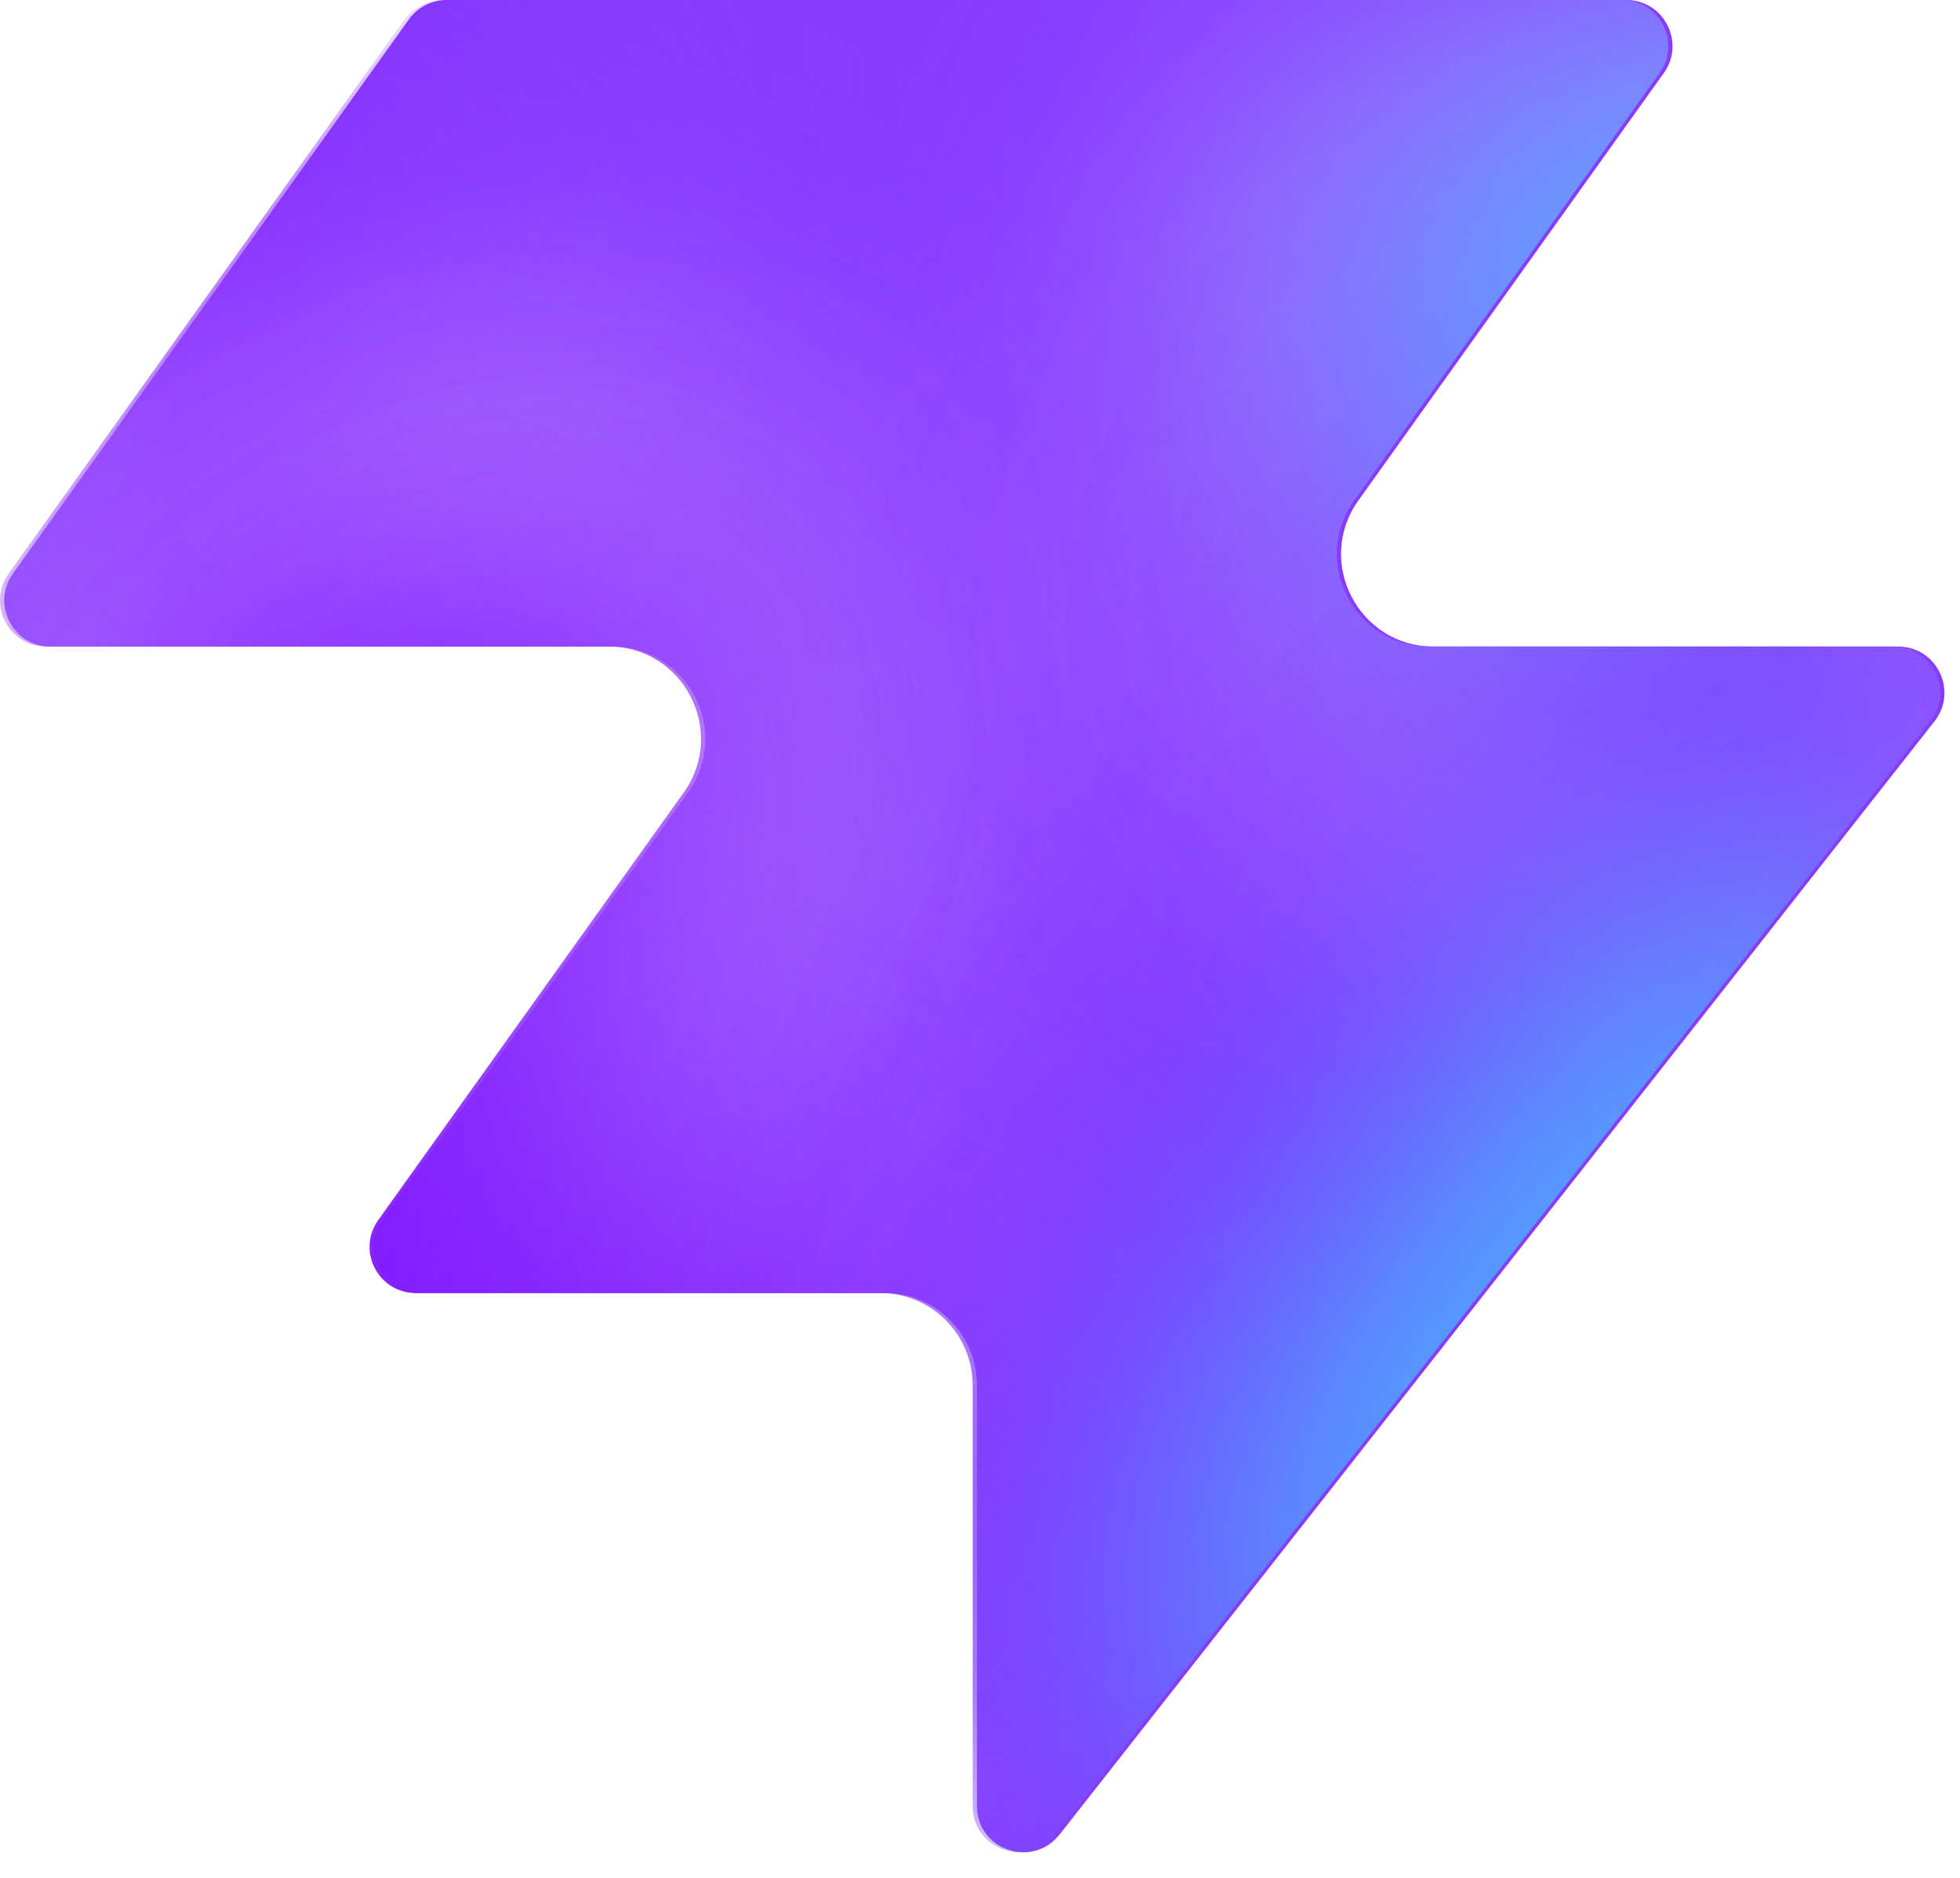
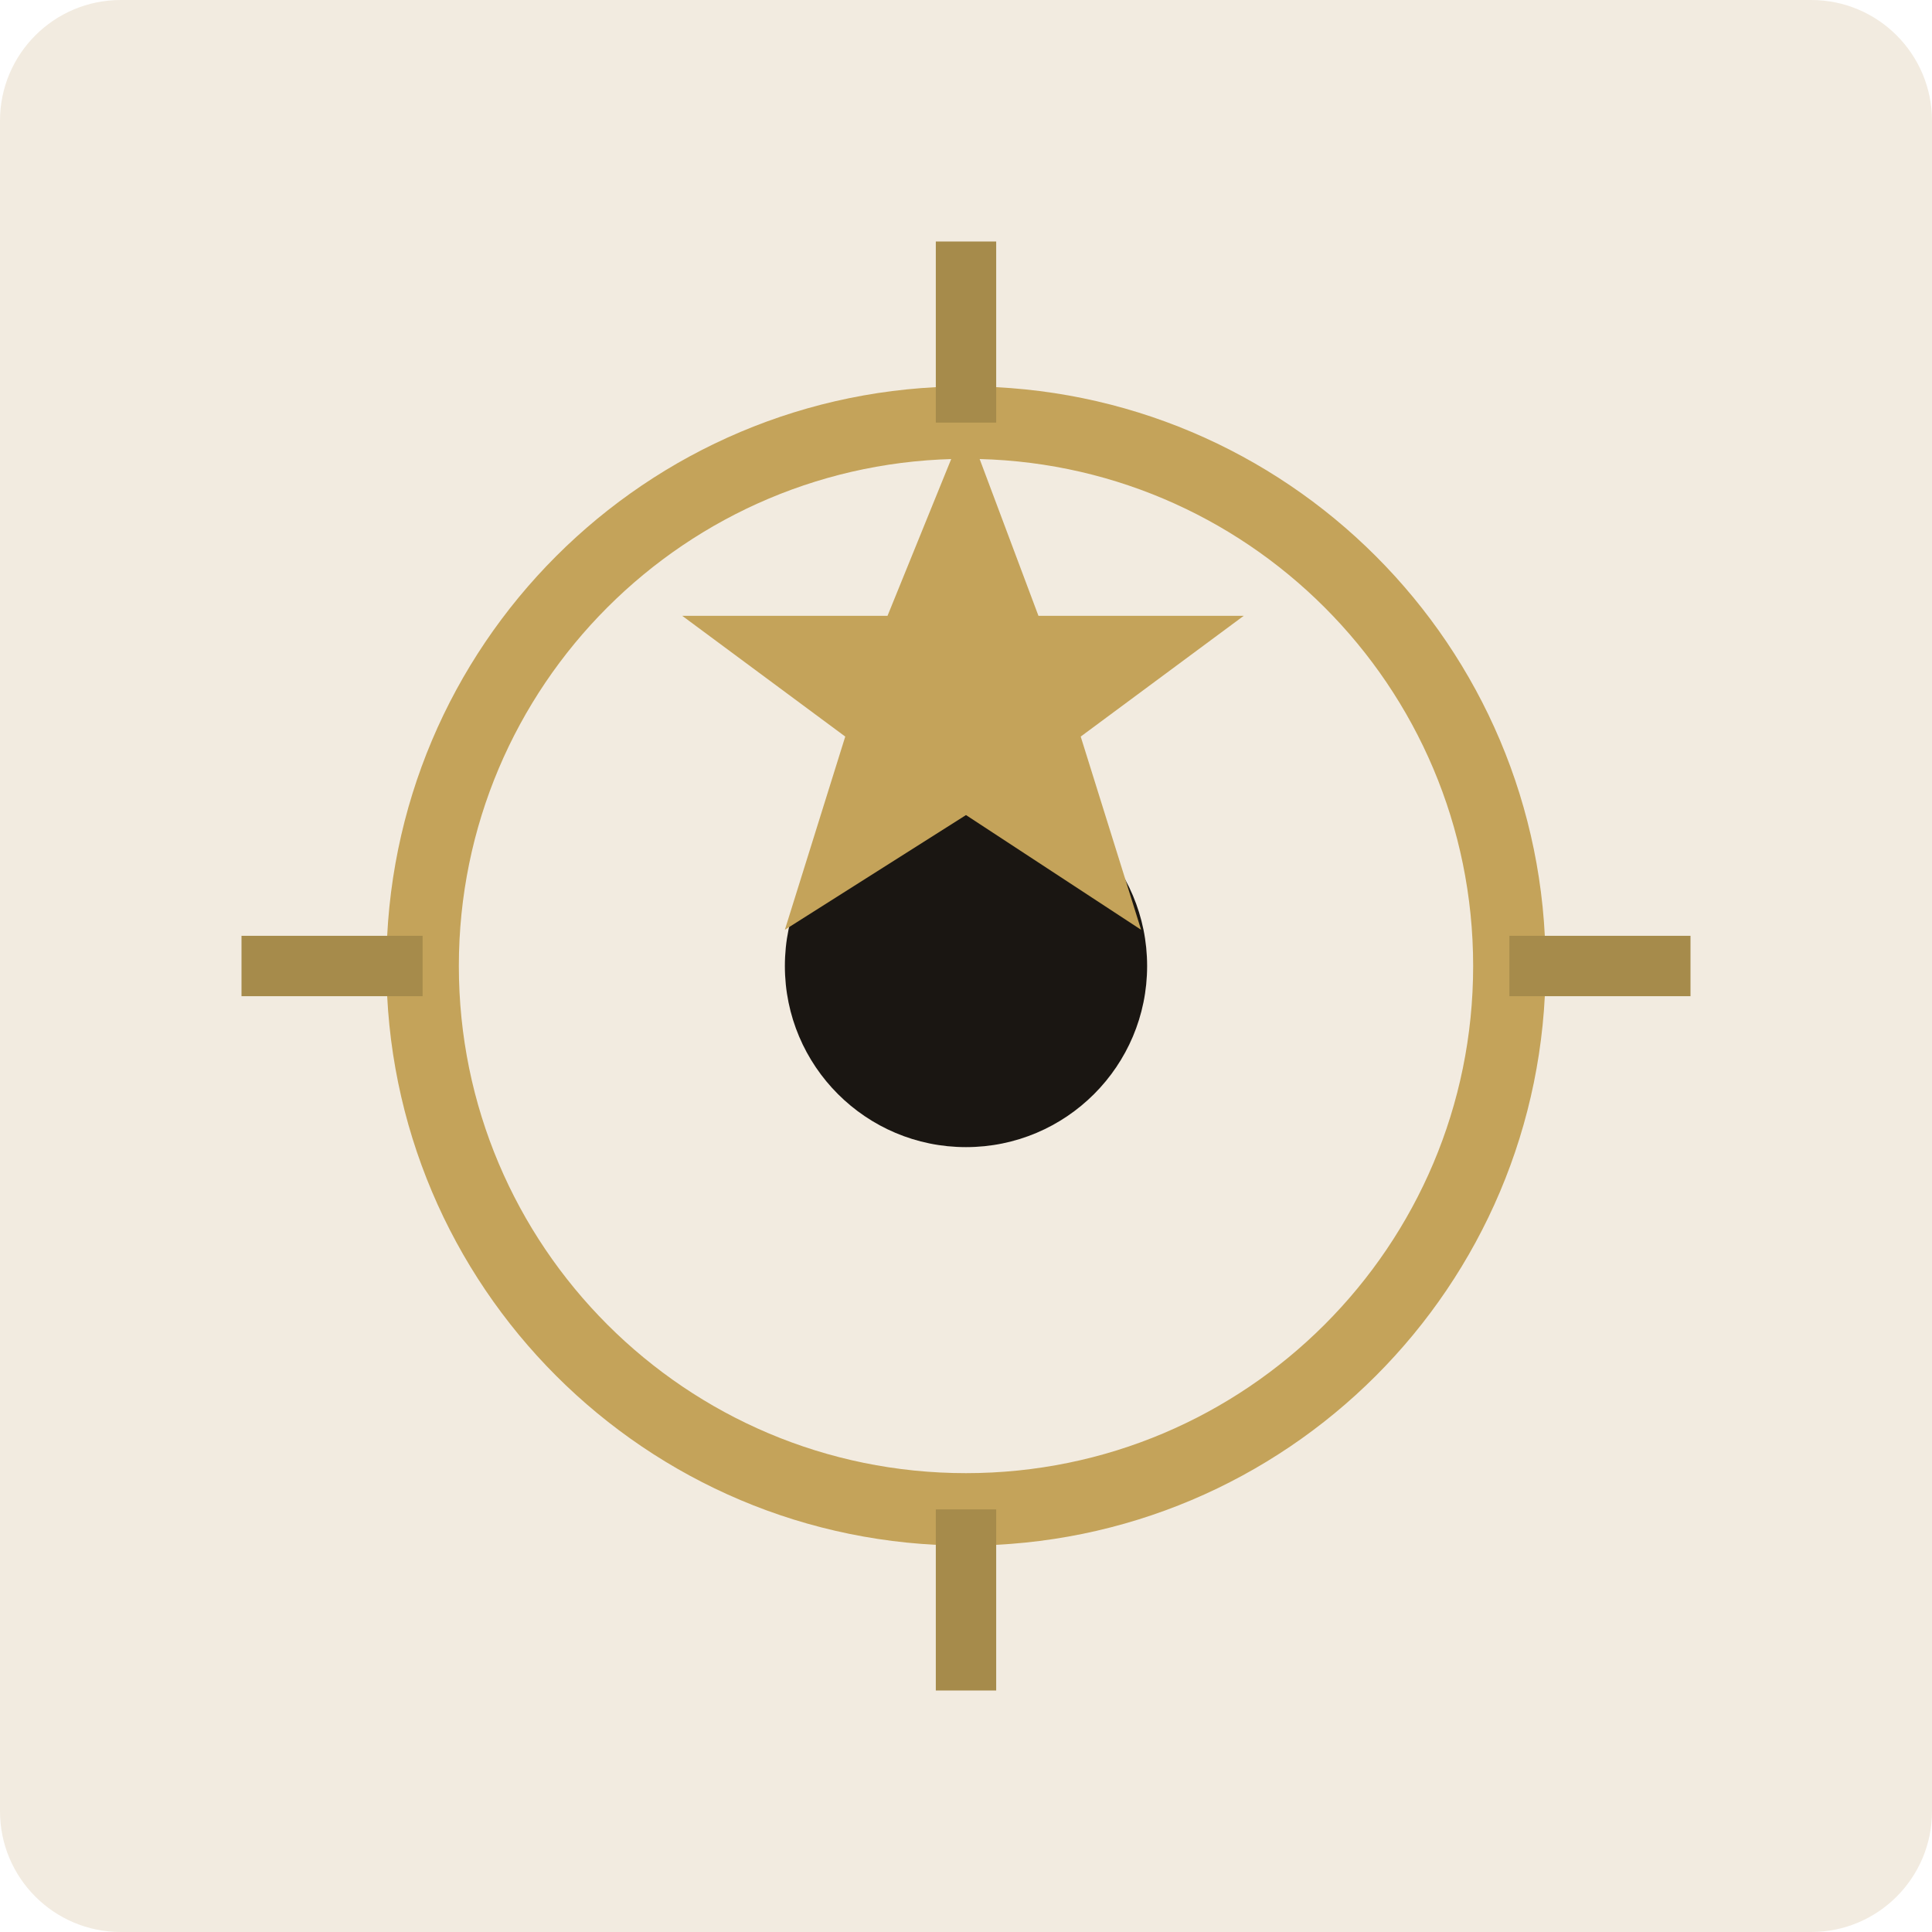
- <svg xmlns="http://www.w3.org/2000/svg" width="48" height="46" fill="none" viewBox="0 0 48 46">
-   <path fill="#863bff" d="M25.946 44.938c-.664.845-2.021.375-2.021-.698V33.937a2.26 2.26 0 0 0-2.262-2.262H10.287c-.92 0-1.456-1.04-.92-1.788l7.48-10.471c1.07-1.497 0-3.578-1.842-3.578H1.237c-.92 0-1.456-1.04-.92-1.788L10.013.474c.214-.297.556-.474.92-.474h28.894c.92 0 1.456 1.04.92 1.788l-7.48 10.471c-1.07 1.498 0 3.579 1.842 3.579h11.377c.943 0 1.473 1.088.89 1.83L25.947 44.94z" style="fill:#863bff;fill:color(display-p3 .525 .23 1);fill-opacity:1" />
-   <mask id="a" width="48" height="46" x="0" y="0" maskUnits="userSpaceOnUse" style="mask-type:alpha">
-     <path fill="#000" d="M25.842 44.938c-.664.844-2.021.375-2.021-.698V33.937a2.26 2.26 0 0 0-2.262-2.262H10.183c-.92 0-1.456-1.04-.92-1.788l7.48-10.471c1.07-1.498 0-3.579-1.842-3.579H1.133c-.92 0-1.456-1.04-.92-1.787L9.91.473c.214-.297.556-.474.92-.474h28.894c.92 0 1.456 1.04.92 1.788l-7.48 10.471c-1.07 1.498 0 3.578 1.842 3.578h11.377c.943 0 1.473 1.088.89 1.832L25.843 44.94z" style="fill:#000;fill-opacity:1" />
-   </mask>
-   <g mask="url(#a)">
-     <g filter="url(#b)">
-       <ellipse cx="5.508" cy="14.704" fill="#ede6ff" rx="5.508" ry="14.704" style="fill:#ede6ff;fill:color(display-p3 .927 .903 1);fill-opacity:1" transform="matrix(.00324 1 1 -.00324 -4.47 31.516)" />
-     </g>
-     <g filter="url(#c)">
-       <ellipse cx="10.399" cy="29.851" fill="#ede6ff" rx="10.399" ry="29.851" style="fill:#ede6ff;fill:color(display-p3 .927 .903 1);fill-opacity:1" transform="matrix(.00324 1 1 -.00324 -39.328 7.883)" />
-     </g>
-     <g filter="url(#d)">
-       <ellipse cx="5.508" cy="30.487" fill="#7e14ff" rx="5.508" ry="30.487" style="fill:#7e14ff;fill:color(display-p3 .492 .077 1);fill-opacity:1" transform="rotate(89.814 -25.913 -14.639)scale(1 -1)" />
-     </g>
-     <g filter="url(#e)">
-       <ellipse cx="5.508" cy="30.599" fill="#7e14ff" rx="5.508" ry="30.599" style="fill:#7e14ff;fill:color(display-p3 .492 .077 1);fill-opacity:1" transform="rotate(89.814 -32.644 -3.334)scale(1 -1)" />
-     </g>
-     <g filter="url(#f)">
-       <ellipse cx="5.508" cy="30.599" fill="#7e14ff" rx="5.508" ry="30.599" style="fill:#7e14ff;fill:color(display-p3 .492 .077 1);fill-opacity:1" transform="matrix(.00324 1 1 -.00324 -34.34 30.47)" />
-     </g>
-     <g filter="url(#g)">
-       <ellipse cx="14.072" cy="22.078" fill="#ede6ff" rx="14.072" ry="22.078" style="fill:#ede6ff;fill:color(display-p3 .927 .903 1);fill-opacity:1" transform="rotate(93.35 24.506 48.493)scale(-1 1)" />
-     </g>
-     <g filter="url(#h)">
-       <ellipse cx="3.47" cy="21.501" fill="#7e14ff" rx="3.47" ry="21.501" style="fill:#7e14ff;fill:color(display-p3 .492 .077 1);fill-opacity:1" transform="rotate(89.009 28.708 47.59)scale(-1 1)" />
-     </g>
-     <g filter="url(#i)">
-       <ellipse cx="3.47" cy="21.501" fill="#7e14ff" rx="3.47" ry="21.501" style="fill:#7e14ff;fill:color(display-p3 .492 .077 1);fill-opacity:1" transform="rotate(89.009 28.708 47.59)scale(-1 1)" />
-     </g>
-     <g filter="url(#j)">
-       <ellipse cx=".387" cy="8.972" fill="#7e14ff" rx="4.407" ry="29.108" style="fill:#7e14ff;fill:color(display-p3 .492 .077 1);fill-opacity:1" transform="rotate(39.51 .387 8.972)" />
-     </g>
-     <g filter="url(#k)">
-       <ellipse cx="47.523" cy="-6.092" fill="#7e14ff" rx="4.407" ry="29.108" style="fill:#7e14ff;fill:color(display-p3 .492 .077 1);fill-opacity:1" transform="rotate(37.892 47.523 -6.092)" />
-     </g>
-     <g filter="url(#l)">
-       <ellipse cx="41.412" cy="6.333" fill="#47bfff" rx="5.971" ry="9.665" style="fill:#47bfff;fill:color(display-p3 .28 .748 1);fill-opacity:1" transform="rotate(37.892 41.412 6.333)" />
-     </g>
-     <g filter="url(#m)">
-       <ellipse cx="-1.879" cy="38.332" fill="#7e14ff" rx="4.407" ry="29.108" style="fill:#7e14ff;fill:color(display-p3 .492 .077 1);fill-opacity:1" transform="rotate(37.892 -1.88 38.332)" />
-     </g>
-     <g filter="url(#n)">
-       <ellipse cx="-1.879" cy="38.332" fill="#7e14ff" rx="4.407" ry="29.108" style="fill:#7e14ff;fill:color(display-p3 .492 .077 1);fill-opacity:1" transform="rotate(37.892 -1.88 38.332)" />
-     </g>
-     <g filter="url(#o)">
-       <ellipse cx="35.651" cy="29.907" fill="#7e14ff" rx="4.407" ry="29.108" style="fill:#7e14ff;fill:color(display-p3 .492 .077 1);fill-opacity:1" transform="rotate(37.892 35.651 29.907)" />
-     </g>
-     <g filter="url(#p)">
-       <ellipse cx="38.418" cy="32.4" fill="#47bfff" rx="5.971" ry="15.297" style="fill:#47bfff;fill:color(display-p3 .28 .748 1);fill-opacity:1" transform="rotate(37.892 38.418 32.4)" />
-     </g>
-   </g>
-   <defs>
-     <filter id="b" width="60.045" height="41.654" x="-19.77" y="16.149" color-interpolation-filters="sRGB" filterUnits="userSpaceOnUse">
-       <feFlood flood-opacity="0" result="BackgroundImageFix" />
-       <feBlend in="SourceGraphic" in2="BackgroundImageFix" result="shape" />
-       <feGaussianBlur result="effect1_foregroundBlur_2002_17158" stdDeviation="7.659" />
-     </filter>
-     <filter id="c" width="90.34" height="51.437" x="-54.613" y="-7.533" color-interpolation-filters="sRGB" filterUnits="userSpaceOnUse">
-       <feFlood flood-opacity="0" result="BackgroundImageFix" />
-       <feBlend in="SourceGraphic" in2="BackgroundImageFix" result="shape" />
-       <feGaussianBlur result="effect1_foregroundBlur_2002_17158" stdDeviation="7.659" />
-     </filter>
-     <filter id="d" width="79.355" height="29.4" x="-49.64" y="2.03" color-interpolation-filters="sRGB" filterUnits="userSpaceOnUse">
-       <feFlood flood-opacity="0" result="BackgroundImageFix" />
-       <feBlend in="SourceGraphic" in2="BackgroundImageFix" result="shape" />
-       <feGaussianBlur result="effect1_foregroundBlur_2002_17158" stdDeviation="4.596" />
-     </filter>
-     <filter id="e" width="79.579" height="29.4" x="-45.045" y="20.029" color-interpolation-filters="sRGB" filterUnits="userSpaceOnUse">
-       <feFlood flood-opacity="0" result="BackgroundImageFix" />
-       <feBlend in="SourceGraphic" in2="BackgroundImageFix" result="shape" />
-       <feGaussianBlur result="effect1_foregroundBlur_2002_17158" stdDeviation="4.596" />
-     </filter>
-     <filter id="f" width="79.579" height="29.4" x="-43.513" y="21.178" color-interpolation-filters="sRGB" filterUnits="userSpaceOnUse">
-       <feFlood flood-opacity="0" result="BackgroundImageFix" />
-       <feBlend in="SourceGraphic" in2="BackgroundImageFix" result="shape" />
-       <feGaussianBlur result="effect1_foregroundBlur_2002_17158" stdDeviation="4.596" />
-     </filter>
-     <filter id="g" width="74.749" height="58.852" x="15.756" y="-17.901" color-interpolation-filters="sRGB" filterUnits="userSpaceOnUse">
-       <feFlood flood-opacity="0" result="BackgroundImageFix" />
-       <feBlend in="SourceGraphic" in2="BackgroundImageFix" result="shape" />
-       <feGaussianBlur result="effect1_foregroundBlur_2002_17158" stdDeviation="7.659" />
-     </filter>
-     <filter id="h" width="61.377" height="25.362" x="23.548" y="2.284" color-interpolation-filters="sRGB" filterUnits="userSpaceOnUse">
-       <feFlood flood-opacity="0" result="BackgroundImageFix" />
-       <feBlend in="SourceGraphic" in2="BackgroundImageFix" result="shape" />
-       <feGaussianBlur result="effect1_foregroundBlur_2002_17158" stdDeviation="4.596" />
-     </filter>
-     <filter id="i" width="61.377" height="25.362" x="23.548" y="2.284" color-interpolation-filters="sRGB" filterUnits="userSpaceOnUse">
-       <feFlood flood-opacity="0" result="BackgroundImageFix" />
-       <feBlend in="SourceGraphic" in2="BackgroundImageFix" result="shape" />
-       <feGaussianBlur result="effect1_foregroundBlur_2002_17158" stdDeviation="4.596" />
-     </filter>
-     <filter id="j" width="56.045" height="63.649" x="-27.636" y="-22.853" color-interpolation-filters="sRGB" filterUnits="userSpaceOnUse">
-       <feFlood flood-opacity="0" result="BackgroundImageFix" />
-       <feBlend in="SourceGraphic" in2="BackgroundImageFix" result="shape" />
-       <feGaussianBlur result="effect1_foregroundBlur_2002_17158" stdDeviation="4.596" />
-     </filter>
-     <filter id="k" width="54.814" height="64.646" x="20.116" y="-38.415" color-interpolation-filters="sRGB" filterUnits="userSpaceOnUse">
-       <feFlood flood-opacity="0" result="BackgroundImageFix" />
-       <feBlend in="SourceGraphic" in2="BackgroundImageFix" result="shape" />
-       <feGaussianBlur result="effect1_foregroundBlur_2002_17158" stdDeviation="4.596" />
-     </filter>
-     <filter id="l" width="33.541" height="35.313" x="24.641" y="-11.323" color-interpolation-filters="sRGB" filterUnits="userSpaceOnUse">
-       <feFlood flood-opacity="0" result="BackgroundImageFix" />
-       <feBlend in="SourceGraphic" in2="BackgroundImageFix" result="shape" />
-       <feGaussianBlur result="effect1_foregroundBlur_2002_17158" stdDeviation="4.596" />
-     </filter>
-     <filter id="m" width="54.814" height="64.646" x="-29.286" y="6.009" color-interpolation-filters="sRGB" filterUnits="userSpaceOnUse">
-       <feFlood flood-opacity="0" result="BackgroundImageFix" />
-       <feBlend in="SourceGraphic" in2="BackgroundImageFix" result="shape" />
-       <feGaussianBlur result="effect1_foregroundBlur_2002_17158" stdDeviation="4.596" />
-     </filter>
-     <filter id="n" width="54.814" height="64.646" x="-29.286" y="6.009" color-interpolation-filters="sRGB" filterUnits="userSpaceOnUse">
-       <feFlood flood-opacity="0" result="BackgroundImageFix" />
-       <feBlend in="SourceGraphic" in2="BackgroundImageFix" result="shape" />
-       <feGaussianBlur result="effect1_foregroundBlur_2002_17158" stdDeviation="4.596" />
-     </filter>
-     <filter id="o" width="54.814" height="64.646" x="8.244" y="-2.416" color-interpolation-filters="sRGB" filterUnits="userSpaceOnUse">
-       <feFlood flood-opacity="0" result="BackgroundImageFix" />
-       <feBlend in="SourceGraphic" in2="BackgroundImageFix" result="shape" />
-       <feGaussianBlur result="effect1_foregroundBlur_2002_17158" stdDeviation="4.596" />
-     </filter>
-     <filter id="p" width="39.409" height="43.623" x="18.713" y="10.588" color-interpolation-filters="sRGB" filterUnits="userSpaceOnUse">
-       <feFlood flood-opacity="0" result="BackgroundImageFix" />
-       <feBlend in="SourceGraphic" in2="BackgroundImageFix" result="shape" />
-       <feGaussianBlur result="effect1_foregroundBlur_2002_17158" stdDeviation="4.596" />
-     </filter>
-   </defs>
+ <svg xmlns="http://www.w3.org/2000/svg" viewBox="0 0 32 32" fill="none">
+   <rect width="32" height="32" rx="2" fill="#F2EBE0" />
+   <circle cx="16" cy="16" r="9" stroke="#C4A35A" stroke-width="1.2" />
+   <circle cx="16" cy="16" r="3" fill="#1A1612" />
+   <path d="M16 4v3M16 25v3M4 16h3M25 16h3" stroke="#A68B4B" stroke-width="1" />
+   <path d="M16 7l1.2 3.2H20.6l-2.7 2 1 3.2L16 13.5l-3 1.9 1-3.2-2.7-2h3.4L16 7z" fill="#C4A35A" />
</svg>
